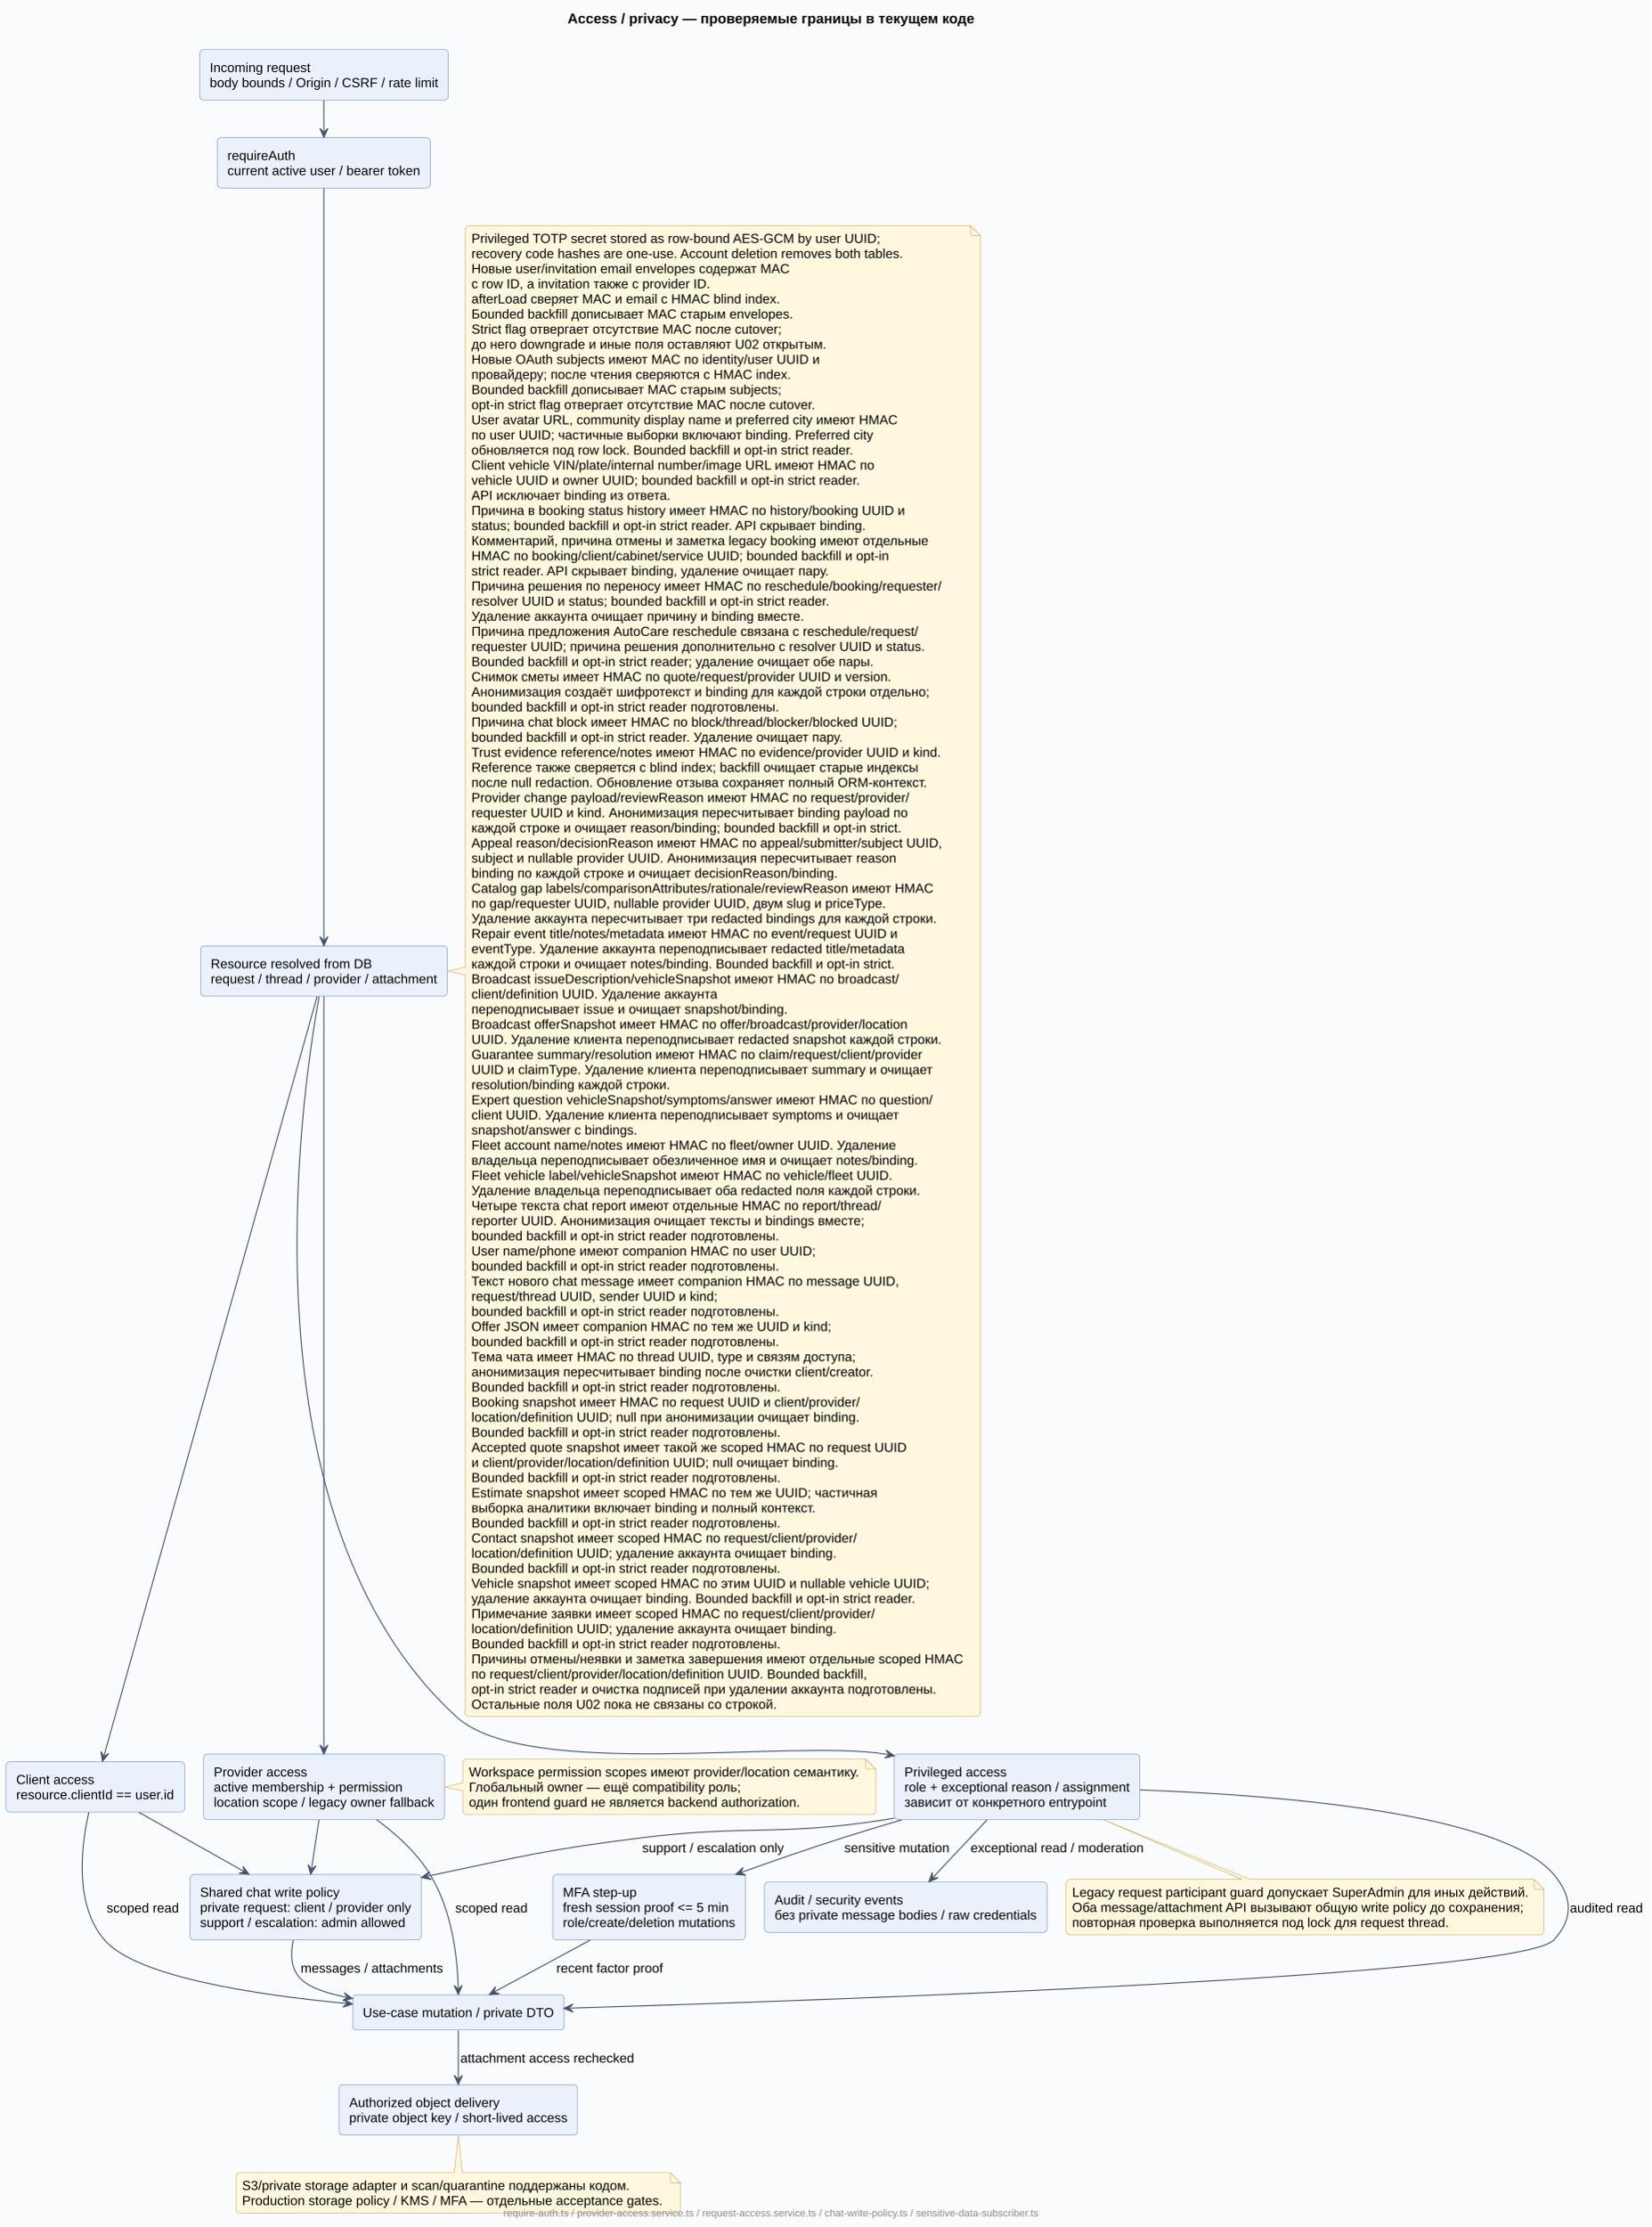
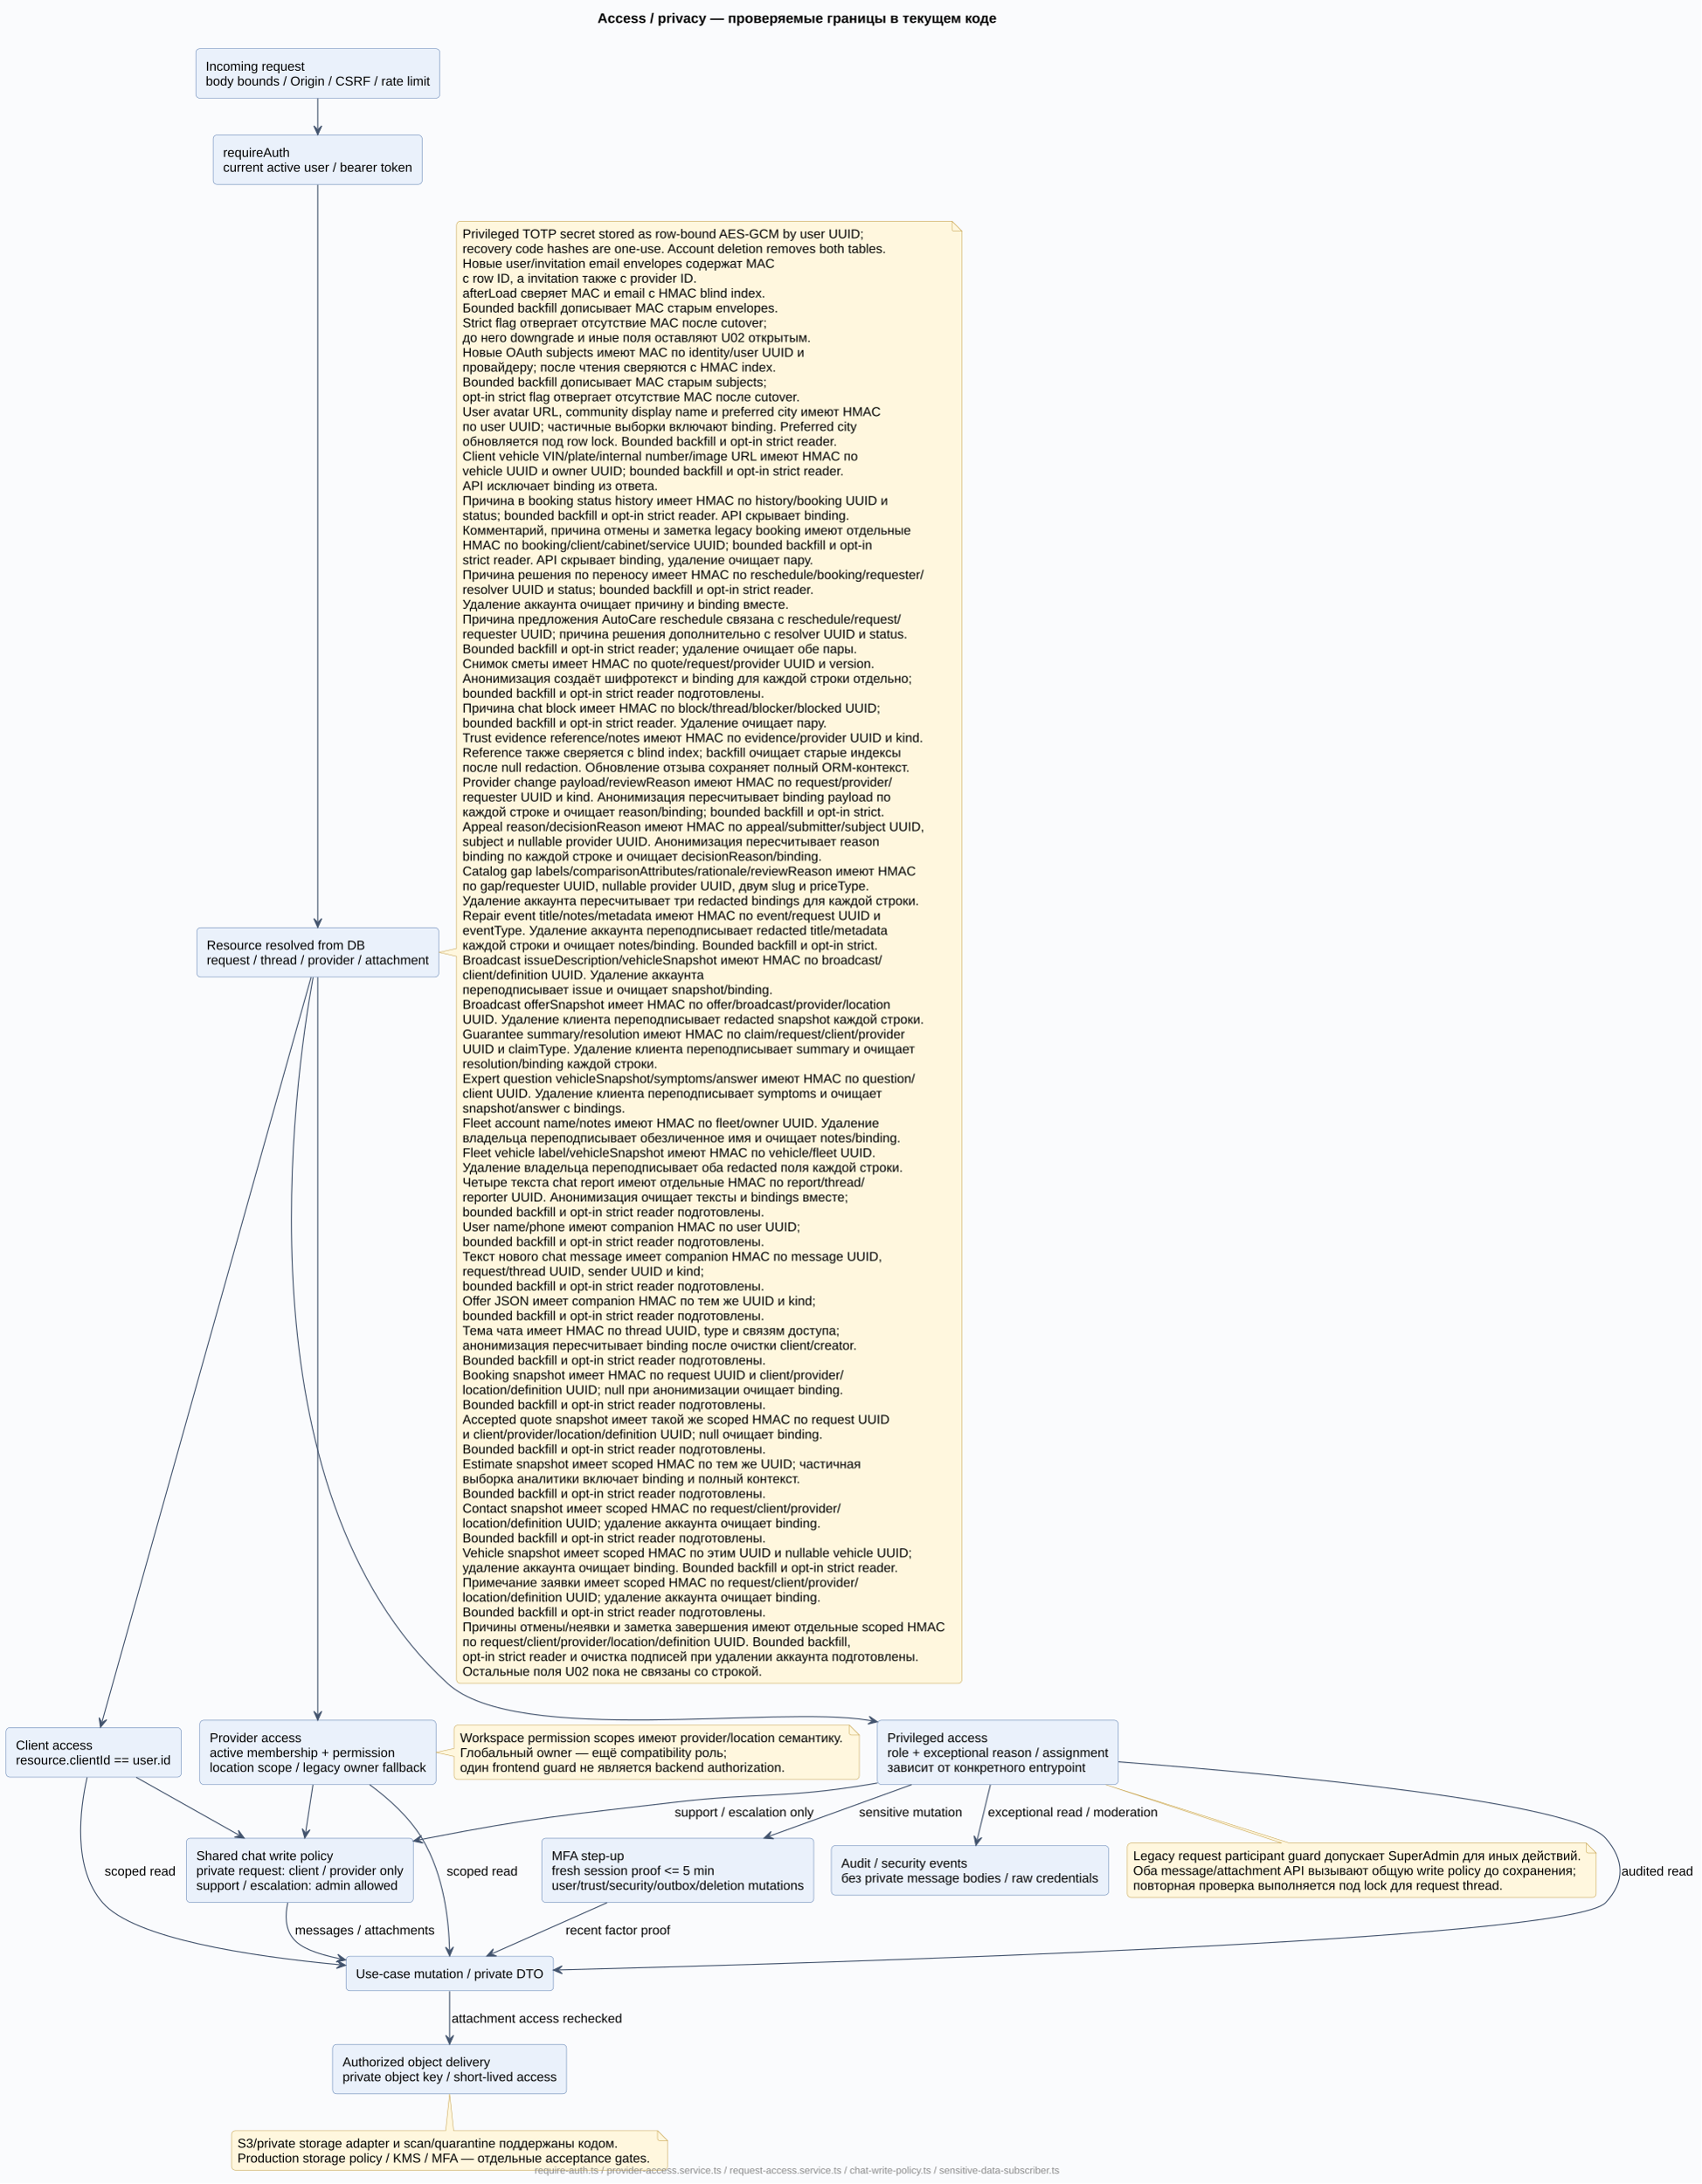
- <svg xmlns="http://www.w3.org/2000/svg" contentStyleType="text/css" data-diagram-type="DESCRIPTION" height="2202px" preserveAspectRatio="none" style="width:1634px;height:2202px;background:#FAFBFD;" version="1.1" viewBox="0 0 1634 2202" width="1634px" zoomAndPan="magnify">
+ <svg xmlns="http://www.w3.org/2000/svg" contentStyleType="text/css" data-diagram-type="DESCRIPTION" height="2202px" preserveAspectRatio="none" style="width:1716px;height:2202px;background:#FAFBFD;" version="1.1" viewBox="0 0 1716 2202" width="1716px" zoomAndPan="magnify">
  <defs />
  <g>
-     <rect fill="#FAFBFD" height="2202" style="stroke:none;stroke-width:1;" width="1634" x="0" y="0" />
+     <rect fill="#FAFBFD" height="2202" style="stroke:none;stroke-width:1;" width="1716" x="0" y="0" />
    <g class="title" data-source-line="2">
-       <text fill="#000000" font-family="Arial" font-size="14" font-weight="bold" lengthAdjust="spacing" textLength="403.662" x="561.669" y="23.132">Access / privacy — проверяемые границы в текущем коде</text>
+       <text fill="#000000" font-family="Arial" font-size="14" font-weight="bold" lengthAdjust="spacing" textLength="403.662" x="602.669" y="23.132">Access / privacy — проверяемые границы в текущем коде</text>
    </g>
    <g class="entity" data-qualified-name="Input" data-source-line="4" id="ent0002">
      <rect fill="#EAF1FB" height="49.898" rx="4" ry="4" style="stroke:#6585B5;stroke-width:0.5;" width="246.142" x="197.5" y="49.099" />
      <text fill="#000000" font-family="Arial" font-size="13" lengthAdjust="spacing" textLength="99.722" x="207.5" y="71.293">Incoming request</text>
      <text fill="#000000" font-family="Arial" font-size="13" lengthAdjust="spacing" textLength="226.142" x="207.5" y="86.241">body bounds / Origin / CSRF / rate limit</text>
    </g>
    <g class="entity" data-qualified-name="Auth" data-source-line="5" id="ent0003">
      <rect fill="#EAF1FB" height="49.898" rx="4" ry="4" style="stroke:#6585B5;stroke-width:0.5;" width="210.76" x="215" y="136.099" />
      <text fill="#000000" font-family="Arial" font-size="13" lengthAdjust="spacing" textLength="67.209" x="225" y="158.292">requireAuth</text>
      <text fill="#000000" font-family="Arial" font-size="13" lengthAdjust="spacing" textLength="190.76" x="225" y="173.241">current active user / bearer token</text>
    </g>
    <g class="entity" data-qualified-name="Resource" data-source-line="6" id="ent0004">
      <rect fill="#EAF1FB" height="49.898" rx="4" ry="4" style="stroke:#6585B5;stroke-width:0.5;" width="244.009" x="198.5" y="935.599" />
      <text fill="#000000" font-family="Arial" font-size="13" lengthAdjust="spacing" textLength="159.669" x="208.5" y="957.793">Resource resolved from DB</text>
      <text fill="#000000" font-family="Arial" font-size="13" lengthAdjust="spacing" textLength="224.009" x="208.5" y="972.741">request / thread / provider / attachment</text>
    </g>
    <g class="entity" data-qualified-name="Client" data-source-line="7" id="ent0005">
      <rect fill="#EAF1FB" height="49.898" rx="4" ry="4" style="stroke:#6585B5;stroke-width:0.5;" width="176.806" x="6" y="1742.599" />
      <text fill="#000000" font-family="Arial" font-size="13" lengthAdjust="spacing" textLength="77.308" x="16" y="1764.793">Client access</text>
      <text fill="#000000" font-family="Arial" font-size="13" lengthAdjust="spacing" textLength="156.806" x="16" y="1779.741">resource.clientId == user.id</text>
    </g>
    <g class="entity" data-qualified-name="Provider" data-source-line="8" id="ent0006">
      <rect fill="#EAF1FB" height="64.846" rx="4" ry="4" style="stroke:#6585B5;stroke-width:0.5;" width="238.232" x="201.5" y="1735.099" />
      <text fill="#000000" font-family="Arial" font-size="13" lengthAdjust="spacing" textLength="92.479" x="211.5" y="1757.293">Provider access</text>
      <text fill="#000000" font-family="Arial" font-size="13" lengthAdjust="spacing" textLength="186.767" x="211.5" y="1772.241">active membership + permission</text>
      <text fill="#000000" font-family="Arial" font-size="13" lengthAdjust="spacing" textLength="218.232" x="211.5" y="1787.19">location scope / legacy owner fallback</text>
    </g>
    <g class="entity" data-qualified-name="Admin" data-source-line="9" id="ent0007">
      <rect fill="#EAF1FB" height="64.846" rx="4" ry="4" style="stroke:#6585B5;stroke-width:0.5;" width="242.936" x="885" y="1735.099" />
      <text fill="#000000" font-family="Arial" font-size="13" lengthAdjust="spacing" textLength="101.156" x="895" y="1757.293">Privileged access</text>
      <text fill="#000000" font-family="Arial" font-size="13" lengthAdjust="spacing" textLength="222.936" x="895" y="1772.241">role + exceptional reason / assignment</text>
      <text fill="#000000" font-family="Arial" font-size="13" lengthAdjust="spacing" textLength="200.764" x="895" y="1787.19">зависит от конкретного entrypoint</text>
    </g>
    <g class="entity" data-qualified-name="StepUp" data-source-line="10" id="ent0008">
-       <rect fill="#EAF1FB" height="64.846" rx="4" ry="4" style="stroke:#6585B5;stroke-width:0.5;" width="190.542" x="547" y="1854.099" />
-       <text fill="#000000" font-family="Arial" font-size="13" lengthAdjust="spacing" textLength="74.414" x="557" y="1876.293">MFA step-up</text>
-       <text fill="#000000" font-family="Arial" font-size="13" lengthAdjust="spacing" textLength="164.03" x="557" y="1891.241">fresh session proof &lt;= 5 min</text>
-       <text fill="#000000" font-family="Arial" font-size="13" lengthAdjust="spacing" textLength="170.542" x="557" y="1906.19">role/create/deletion mutations</text>
+       <rect fill="#EAF1FB" height="64.846" rx="4" ry="4" style="stroke:#6585B5;stroke-width:0.5;" width="274.351" x="546.5" y="1854.099" />
+       <text fill="#000000" font-family="Arial" font-size="13" lengthAdjust="spacing" textLength="74.414" x="556.5" y="1876.293">MFA step-up</text>
+       <text fill="#000000" font-family="Arial" font-size="13" lengthAdjust="spacing" textLength="164.03" x="556.5" y="1891.241">fresh session proof &lt;= 5 min</text>
+       <text fill="#000000" font-family="Arial" font-size="13" lengthAdjust="spacing" textLength="254.351" x="556.5" y="1906.19">user/trust/security/outbox/deletion mutations</text>
    </g>
    <g class="entity" data-qualified-name="ChatWrite" data-source-line="11" id="ent0009">
      <rect fill="#EAF1FB" height="64.846" rx="4" ry="4" style="stroke:#6585B5;stroke-width:0.5;" width="228.825" x="188" y="1854.099" />
      <text fill="#000000" font-family="Arial" font-size="13" lengthAdjust="spacing" textLength="138.011" x="198" y="1876.293">Shared chat write policy</text>
      <text fill="#000000" font-family="Arial" font-size="13" lengthAdjust="spacing" textLength="208.825" x="198" y="1891.241">private request: client / provider only</text>
      <text fill="#000000" font-family="Arial" font-size="13" lengthAdjust="spacing" textLength="203.061" x="198" y="1906.19">support / escalation: admin allowed</text>
    </g>
    <g class="entity" data-qualified-name="Result" data-source-line="12" id="ent0010">
      <rect fill="#EAF1FB" height="34.949" rx="4" ry="4" style="stroke:#6585B5;stroke-width:0.5;" width="209.287" x="349" y="1973.099" />
      <text fill="#000000" font-family="Arial" font-size="13" lengthAdjust="spacing" textLength="189.287" x="359" y="1995.293">Use-case mutation / private DTO</text>
    </g>
    <g class="entity" data-qualified-name="Object" data-source-line="13" id="ent0011">
      <rect fill="#EAF1FB" height="49.898" rx="4" ry="4" style="stroke:#6585B5;stroke-width:0.5;" width="236.036" x="335.5" y="2062.099" />
      <text fill="#000000" font-family="Arial" font-size="13" lengthAdjust="spacing" textLength="148.859" x="345.5" y="2084.293">Authorized object delivery</text>
      <text fill="#000000" font-family="Arial" font-size="13" lengthAdjust="spacing" textLength="216.036" x="345.5" y="2099.241">private object key / short-lived access</text>
    </g>
    <g class="entity" data-qualified-name="Audit" data-source-line="14" id="ent0012">
-       <rect fill="#EAF1FB" height="49.898" rx="4" ry="4" style="stroke:#6585B5;stroke-width:0.5;" width="279.81" x="756.5" y="1861.599" />
-       <text fill="#000000" font-family="Arial" font-size="13" lengthAdjust="spacing" textLength="127.169" x="766.5" y="1883.793">Audit / security events</text>
-       <text fill="#000000" font-family="Arial" font-size="13" lengthAdjust="spacing" textLength="259.81" x="766.5" y="1898.741">без private message bodies / raw credentials</text>
+       <rect fill="#EAF1FB" height="49.898" rx="4" ry="4" style="stroke:#6585B5;stroke-width:0.5;" width="279.81" x="838.5" y="1861.599" />
+       <text fill="#000000" font-family="Arial" font-size="13" lengthAdjust="spacing" textLength="127.169" x="848.5" y="1883.793">Audit / security events</text>
+       <text fill="#000000" font-family="Arial" font-size="13" lengthAdjust="spacing" textLength="259.81" x="848.5" y="1898.741">без private message bodies / raw credentials</text>
    </g>
    <g class="entity" data-qualified-name="GMN29" data-source-line="32" id="ent0030">
      <path d="M458,1744.099 L458,1763.599 L439.732,1767.599 L458,1771.599 L458,1790.945 A4,4 0 0 0 462,1794.945 L862.734,1794.945 A4,4 0 0 0 866.734,1790.945 L866.734,1750.099 L856.734,1740.099 L462,1740.099 A4,4 0 0 0 458,1744.099" fill="#FFF7DE" style="stroke:#C8A552;stroke-width:0.5;" />
      <path d="M856.734,1740.099 L856.734,1748.099 A2,2 0 0 0 858.734,1750.099 L866.734,1750.099 L856.734,1740.099" fill="#FFF7DE" style="stroke:#C8A552;stroke-width:0.5;" />
      <text fill="#000000" font-family="Arial" font-size="13" lengthAdjust="spacing" textLength="387.734" x="464" y="1757.293">Workspace permission scopes имеют provider/location семантику.</text>
      <text fill="#000000" font-family="Arial" font-size="13" lengthAdjust="spacing" textLength="270.252" x="464" y="1772.241">Глобальный owner — ещё compatibility роль;</text>
      <text fill="#000000" font-family="Arial" font-size="13" lengthAdjust="spacing" textLength="328.783" x="464" y="1787.19">один frontend guard не является backend authorization.</text>
    </g>
    <g class="entity" data-qualified-name="GMN32" data-source-line="37" id="ent0033">
      <path d="M460.5,227.099 L460.5,956.599 L442.78,960.599 L460.5,964.599 L460.5,1694.074 A4,4 0 0 0 464.5,1698.074 L966.206,1698.074 A4,4 0 0 0 970.206,1694.074 L970.206,233.099 L960.206,223.099 L464.5,223.099 A4,4 0 0 0 460.5,227.099" fill="#FFF7DE" style="stroke:#C8A552;stroke-width:0.5;" />
      <path d="M960.206,223.099 L960.206,231.099 A2,2 0 0 0 962.206,233.099 L970.206,233.099 L960.206,223.099" fill="#FFF7DE" style="stroke:#C8A552;stroke-width:0.5;" />
      <text fill="#000000" font-family="Arial" font-size="13" lengthAdjust="spacing" textLength="406.022" x="466.5" y="240.292">Privileged TOTP secret stored as row-bound AES-GCM by user UUID;</text>
      <text fill="#000000" font-family="Arial" font-size="13" lengthAdjust="spacing" textLength="427.807" x="466.5" y="255.241">recovery code hashes are one-use. Account deletion removes both tables.</text>
      <text fill="#000000" font-family="Arial" font-size="13" lengthAdjust="spacing" textLength="315.244" x="466.5" y="270.19">Новые user/invitation email envelopes содержат MAC</text>
      <text fill="#000000" font-family="Arial" font-size="13" lengthAdjust="spacing" textLength="236.368" x="466.5" y="285.139">с row ID, а invitation также с provider ID.</text>
      <text fill="#000000" font-family="Arial" font-size="13" lengthAdjust="spacing" textLength="306.065" x="466.5" y="300.087">afterLoad сверяет MAC и email с HMAC blind index.</text>
      <text fill="#000000" font-family="Arial" font-size="13" lengthAdjust="spacing" textLength="318.951" x="466.5" y="315.036">Бounded backfill дописывает MAC старым envelopes.</text>
      <text fill="#000000" font-family="Arial" font-size="13" lengthAdjust="spacing" textLength="308.655" x="466.5" y="329.985">Strict flag отвергает отсутствие MAC после cutover;</text>
      <text fill="#000000" font-family="Arial" font-size="13" lengthAdjust="spacing" textLength="352.879" x="466.5" y="344.934">до него downgrade и иные поля оставляют U02 открытым.</text>
      <text fill="#000000" font-family="Arial" font-size="13" lengthAdjust="spacing" textLength="344.957" x="466.5" y="359.882">Новые OAuth subjects имеют MAC по identity/user UUID и</text>
      <text fill="#000000" font-family="Arial" font-size="13" lengthAdjust="spacing" textLength="317.364" x="466.5" y="374.831">провайдеру; после чтения сверяются с HMAC index.</text>
      <text fill="#000000" font-family="Arial" font-size="13" lengthAdjust="spacing" textLength="307.512" x="466.5" y="389.78">Bounded backfill дописывает MAC старым subjects;</text>
      <text fill="#000000" font-family="Arial" font-size="13" lengthAdjust="spacing" textLength="342.615" x="466.5" y="404.728">opt-in strict flag отвергает отсутствие MAC после cutover.</text>
      <text fill="#000000" font-family="Arial" font-size="13" lengthAdjust="spacing" textLength="422.068" x="466.5" y="419.677">User avatar URL, community display name и preferred city имеют HMAC</text>
      <text fill="#000000" font-family="Arial" font-size="13" lengthAdjust="spacing" textLength="398.055" x="466.5" y="434.626">по user UUID; частичные выборки включают binding. Preferred city</text>
      <text fill="#000000" font-family="Arial" font-size="13" lengthAdjust="spacing" textLength="379.577" x="466.5" y="449.575">обновляется под row lock. Bounded backfill и opt-in strict reader.</text>
      <text fill="#000000" font-family="Arial" font-size="13" lengthAdjust="spacing" textLength="399.49" x="466.5" y="464.523">Client vehicle VIN/plate/internal number/image URL имеют HMAC по</text>
      <text fill="#000000" font-family="Arial" font-size="13" lengthAdjust="spacing" textLength="385.176" x="466.5" y="479.472">vehicle UUID и owner UUID; bounded backfill и opt-in strict reader.</text>
      <text fill="#000000" font-family="Arial" font-size="13" lengthAdjust="spacing" textLength="198.637" x="466.5" y="494.421">API исключает binding из ответа.</text>
      <text fill="#000000" font-family="Arial" font-size="13" lengthAdjust="spacing" textLength="429.451" x="466.5" y="509.37">Причина в booking status history имеет HMAC по history/booking UUID и</text>
      <text fill="#000000" font-family="Arial" font-size="13" lengthAdjust="spacing" textLength="392.133" x="466.5" y="524.318">status; bounded backfill и opt-in strict reader. API скрывает binding.</text>
      <text fill="#000000" font-family="Arial" font-size="13" lengthAdjust="spacing" textLength="454.232" x="466.5" y="539.267">Комментарий, причина отмены и заметка legacy booking имеют отдельные</text>
      <text fill="#000000" font-family="Arial" font-size="13" lengthAdjust="spacing" textLength="413.163" x="466.5" y="554.216">HMAC по booking/client/cabinet/service UUID; bounded backfill и opt-in</text>
      <text fill="#000000" font-family="Arial" font-size="13" lengthAdjust="spacing" textLength="358.274" x="466.5" y="569.165">strict reader. API скрывает binding, удаление очищает пару.</text>
      <text fill="#000000" font-family="Arial" font-size="13" lengthAdjust="spacing" textLength="465.62" x="466.5" y="584.113">Причина решения по переносу имеет HMAC по reschedule/booking/requester/</text>
      <text fill="#000000" font-family="Arial" font-size="13" lengthAdjust="spacing" textLength="354.834" x="466.5" y="599.062">resolver UUID и status; bounded backfill и opt-in strict reader.</text>
      <text fill="#000000" font-family="Arial" font-size="13" lengthAdjust="spacing" textLength="331.106" x="466.5" y="614.011">Удаление аккаунта очищает причину и binding вместе.</text>
      <text fill="#000000" font-family="Arial" font-size="13" lengthAdjust="spacing" textLength="442.502" x="466.5" y="628.96">Причина предложения AutoCare reschedule связана с reschedule/request/</text>
      <text fill="#000000" font-family="Arial" font-size="13" lengthAdjust="spacing" textLength="449.522" x="466.5" y="643.908">requester UUID; причина решения дополнительно с resolver UUID и status.</text>
      <text fill="#000000" font-family="Arial" font-size="13" lengthAdjust="spacing" textLength="399.242" x="466.5" y="658.857">Bounded backfill и opt-in strict reader; удаление очищает обе пары.</text>
      <text fill="#000000" font-family="Arial" font-size="13" lengthAdjust="spacing" textLength="416.343" x="466.5" y="673.806">Снимок сметы имеет HMAC по quote/request/provider UUID и version.</text>
      <text fill="#000000" font-family="Arial" font-size="13" lengthAdjust="spacing" textLength="454.746" x="466.5" y="688.754">Анонимизация создаёт шифротекст и binding для каждой строки отдельно;</text>
      <text fill="#000000" font-family="Arial" font-size="13" lengthAdjust="spacing" textLength="305.684" x="466.5" y="703.703">bounded backfill и opt-in strict reader подготовлены.</text>
      <text fill="#000000" font-family="Arial" font-size="13" lengthAdjust="spacing" textLength="421.789" x="466.5" y="718.652">Причина chat block имеет HMAC по block/thread/blocker/blocked UUID;</text>
      <text fill="#000000" font-family="Arial" font-size="13" lengthAdjust="spacing" textLength="371.198" x="466.5" y="733.601">bounded backfill и opt-in strict reader. Удаление очищает пару.</text>
      <text fill="#000000" font-family="Arial" font-size="13" lengthAdjust="spacing" textLength="465.283" x="466.5" y="748.549">Trust evidence reference/notes имеют HMAC по evidence/provider UUID и kind.</text>
      <text fill="#000000" font-family="Arial" font-size="13" lengthAdjust="spacing" textLength="443.955" x="466.5" y="763.498">Reference также сверяется с blind index; backfill очищает старые индексы</text>
      <text fill="#000000" font-family="Arial" font-size="13" lengthAdjust="spacing" textLength="453.603" x="466.5" y="778.447">после null redaction. Обновление отзыва сохраняет полный ORM-контекст.</text>
      <text fill="#000000" font-family="Arial" font-size="13" lengthAdjust="spacing" textLength="433.481" x="466.5" y="793.395">Provider change payload/reviewReason имеют HMAC по request/provider/</text>
      <text fill="#000000" font-family="Arial" font-size="13" lengthAdjust="spacing" textLength="432.586" x="466.5" y="808.344">requester UUID и kind. Анонимизация пересчитывает binding payload по</text>
      <text fill="#000000" font-family="Arial" font-size="13" lengthAdjust="spacing" textLength="425.744" x="466.5" y="823.293">каждой строке и очищает reason/binding; bounded backfill и opt-in strict.</text>
      <text fill="#000000" font-family="Arial" font-size="13" lengthAdjust="spacing" textLength="465.994" x="466.5" y="838.242">Appeal reason/decisionReason имеют HMAC по appeal/submitter/subject UUID,</text>
      <text fill="#000000" font-family="Arial" font-size="13" lengthAdjust="spacing" textLength="421.192" x="466.5" y="853.19">subject и nullable provider UUID. Анонимизация пересчитывает reason</text>
      <text fill="#000000" font-family="Arial" font-size="13" lengthAdjust="spacing" textLength="362.68" x="466.5" y="868.139">binding по каждой строке и очищает decisionReason/binding.</text>
      <text fill="#000000" font-family="Arial" font-size="13" lengthAdjust="spacing" textLength="457.507" x="466.5" y="883.088">Catalog gap labels/comparisonAttributes/rationale/reviewReason имеют HMAC</text>
      <text fill="#000000" font-family="Arial" font-size="13" lengthAdjust="spacing" textLength="411.284" x="466.5" y="898.037">по gap/requester UUID, nullable provider UUID, двум slug и priceType.</text>
      <text fill="#000000" font-family="Arial" font-size="13" lengthAdjust="spacing" textLength="461.875" x="466.5" y="912.985">Удаление аккаунта пересчитывает три redacted bindings для каждой строки.</text>
      <text fill="#000000" font-family="Arial" font-size="13" lengthAdjust="spacing" textLength="421.941" x="466.5" y="927.934">Repair event title/notes/metadata имеют HMAC по event/request UUID и</text>
      <text fill="#000000" font-family="Arial" font-size="13" lengthAdjust="spacing" textLength="431.317" x="466.5" y="942.883">eventType. Удаление аккаунта переподписывает redacted title/metadata</text>
      <text fill="#000000" font-family="Arial" font-size="13" lengthAdjust="spacing" textLength="419.269" x="466.5" y="957.832">каждой строки и очищает notes/binding. Bounded backfill и opt-in strict.</text>
      <text fill="#000000" font-family="Arial" font-size="13" lengthAdjust="spacing" textLength="423.357" x="466.5" y="972.78">Broadcast issueDescription/vehicleSnapshot имеют HMAC по broadcast/</text>
      <text fill="#000000" font-family="Arial" font-size="13" lengthAdjust="spacing" textLength="244.48" x="466.5" y="987.729">client/definition UUID. Удаление аккаунта</text>
      <text fill="#000000" font-family="Arial" font-size="13" lengthAdjust="spacing" textLength="314.393" x="466.5" y="1002.678">переподписывает issue и очищает snapshot/binding.</text>
      <text fill="#000000" font-family="Arial" font-size="13" lengthAdjust="spacing" textLength="432.409" x="466.5" y="1017.626">Broadcast offerSnapshot имеет HMAC по offer/broadcast/provider/location</text>
      <text fill="#000000" font-family="Arial" font-size="13" lengthAdjust="spacing" textLength="466.927" x="466.5" y="1032.575">UUID. Удаление клиента переподписывает redacted snapshot каждой строки.</text>
      <text fill="#000000" font-family="Arial" font-size="13" lengthAdjust="spacing" textLength="446.443" x="466.5" y="1047.524">Guarantee summary/resolution имеют HMAC по claim/request/client/provider</text>
      <text fill="#000000" font-family="Arial" font-size="13" lengthAdjust="spacing" textLength="459.602" x="466.5" y="1062.473">UUID и claimType. Удаление клиента переподписывает summary и очищает</text>
      <text fill="#000000" font-family="Arial" font-size="13" lengthAdjust="spacing" textLength="196.295" x="466.5" y="1077.421">resolution/binding каждой строки.</text>
      <text fill="#000000" font-family="Arial" font-size="13" lengthAdjust="spacing" textLength="456.593" x="466.5" y="1092.37">Expert question vehicleSnapshot/symptoms/answer имеют HMAC по question/</text>
      <text fill="#000000" font-family="Arial" font-size="13" lengthAdjust="spacing" textLength="425.623" x="466.5" y="1107.319">client UUID. Удаление клиента переподписывает symptoms и очищает</text>
      <text fill="#000000" font-family="Arial" font-size="13" lengthAdjust="spacing" textLength="164.042" x="466.5" y="1122.268">snapshot/answer с bindings.</text>
      <text fill="#000000" font-family="Arial" font-size="13" lengthAdjust="spacing" textLength="421.478" x="466.5" y="1137.216">Fleet account name/notes имеют HMAC по fleet/owner UUID. Удаление</text>
      <text fill="#000000" font-family="Arial" font-size="13" lengthAdjust="spacing" textLength="444.653" x="466.5" y="1152.165">владельца переподписывает обезличенное имя и очищает notes/binding.</text>
      <text fill="#000000" font-family="Arial" font-size="13" lengthAdjust="spacing" textLength="416.844" x="466.5" y="1167.114">Fleet vehicle label/vehicleSnapshot имеют HMAC по vehicle/fleet UUID.</text>
      <text fill="#000000" font-family="Arial" font-size="13" lengthAdjust="spacing" textLength="447.021" x="466.5" y="1182.062">Удаление владельца переподписывает оба redacted поля каждой строки.</text>
      <text fill="#000000" font-family="Arial" font-size="13" lengthAdjust="spacing" textLength="407.469" x="466.5" y="1197.011">Четыре текста chat report имеют отдельные HMAC по report/thread/</text>
      <text fill="#000000" font-family="Arial" font-size="13" lengthAdjust="spacing" textLength="389.949" x="466.5" y="1211.96">reporter UUID. Анонимизация очищает тексты и bindings вместе;</text>
      <text fill="#000000" font-family="Arial" font-size="13" lengthAdjust="spacing" textLength="305.684" x="466.5" y="1226.909">bounded backfill и opt-in strict reader подготовлены.</text>
      <text fill="#000000" font-family="Arial" font-size="13" lengthAdjust="spacing" textLength="340.964" x="466.5" y="1241.857">User name/phone имеют companion HMAC по user UUID;</text>
      <text fill="#000000" font-family="Arial" font-size="13" lengthAdjust="spacing" textLength="305.684" x="466.5" y="1256.806">bounded backfill и opt-in strict reader подготовлены.</text>
      <text fill="#000000" font-family="Arial" font-size="13" lengthAdjust="spacing" textLength="424.55" x="466.5" y="1271.755">Текст нового chat message имеет companion HMAC по message UUID,</text>
      <text fill="#000000" font-family="Arial" font-size="13" lengthAdjust="spacing" textLength="243.528" x="466.5" y="1286.704">request/thread UUID, sender UUID и kind;</text>
      <text fill="#000000" font-family="Arial" font-size="13" lengthAdjust="spacing" textLength="305.684" x="466.5" y="1301.652">bounded backfill и opt-in strict reader подготовлены.</text>
      <text fill="#000000" font-family="Arial" font-size="13" lengthAdjust="spacing" textLength="356.986" x="466.5" y="1316.601">Offer JSON имеет companion HMAC по тем же UUID и kind;</text>
      <text fill="#000000" font-family="Arial" font-size="13" lengthAdjust="spacing" textLength="305.684" x="466.5" y="1331.55">bounded backfill и opt-in strict reader подготовлены.</text>
      <text fill="#000000" font-family="Arial" font-size="13" lengthAdjust="spacing" textLength="381.919" x="466.5" y="1346.498">Тема чата имеет HMAC по thread UUID, type и связям доступа;</text>
      <text fill="#000000" font-family="Arial" font-size="13" lengthAdjust="spacing" textLength="399.369" x="466.5" y="1361.447">анонимизация пересчитывает binding после очистки client/creator.</text>
      <text fill="#000000" font-family="Arial" font-size="13" lengthAdjust="spacing" textLength="307.125" x="466.5" y="1376.396">Bounded backfill и opt-in strict reader подготовлены.</text>
      <text fill="#000000" font-family="Arial" font-size="13" lengthAdjust="spacing" textLength="384.731" x="466.5" y="1391.345">Booking snapshot имеет HMAC по request UUID и client/provider/</text>
      <text fill="#000000" font-family="Arial" font-size="13" lengthAdjust="spacing" textLength="384.636" x="466.5" y="1406.293">location/definition UUID; null при анонимизации очищает binding.</text>
      <text fill="#000000" font-family="Arial" font-size="13" lengthAdjust="spacing" textLength="307.125" x="466.5" y="1421.242">Bounded backfill и opt-in strict reader подготовлены.</text>
      <text fill="#000000" font-family="Arial" font-size="13" lengthAdjust="spacing" textLength="431.12" x="466.5" y="1436.191">Accepted quote snapshot имеет такой же scoped HMAC по request UUID</text>
      <text fill="#000000" font-family="Arial" font-size="13" lengthAdjust="spacing" textLength="363.854" x="466.5" y="1451.14">и client/provider/location/definition UUID; null очищает binding.</text>
      <text fill="#000000" font-family="Arial" font-size="13" lengthAdjust="spacing" textLength="307.125" x="466.5" y="1466.088">Bounded backfill и opt-in strict reader подготовлены.</text>
      <text fill="#000000" font-family="Arial" font-size="13" lengthAdjust="spacing" textLength="402.295" x="466.5" y="1481.037">Estimate snapshot имеет scoped HMAC по тем же UUID; частичная</text>
      <text fill="#000000" font-family="Arial" font-size="13" lengthAdjust="spacing" textLength="342.373" x="466.5" y="1495.986">выборка аналитики включает binding и полный контекст.</text>
      <text fill="#000000" font-family="Arial" font-size="13" lengthAdjust="spacing" textLength="307.125" x="466.5" y="1510.935">Bounded backfill и opt-in strict reader подготовлены.</text>
      <text fill="#000000" font-family="Arial" font-size="13" lengthAdjust="spacing" textLength="381.824" x="466.5" y="1525.883">Contact snapshot имеет scoped HMAC по request/client/provider/</text>
      <text fill="#000000" font-family="Arial" font-size="13" lengthAdjust="spacing" textLength="362.318" x="466.5" y="1540.832">location/definition UUID; удаление аккаунта очищает binding.</text>
      <text fill="#000000" font-family="Arial" font-size="13" lengthAdjust="spacing" textLength="307.125" x="466.5" y="1555.781">Bounded backfill и opt-in strict reader подготовлены.</text>
      <text fill="#000000" font-family="Arial" font-size="13" lengthAdjust="spacing" textLength="454.702" x="466.5" y="1570.729">Vehicle snapshot имеет scoped HMAC по этим UUID и nullable vehicle UUID;</text>
      <text fill="#000000" font-family="Arial" font-size="13" lengthAdjust="spacing" textLength="441.118" x="466.5" y="1585.678">удаление аккаунта очищает binding. Bounded backfill и opt-in strict reader.</text>
      <text fill="#000000" font-family="Arial" font-size="13" lengthAdjust="spacing" textLength="400.023" x="466.5" y="1600.627">Примечание заявки имеет scoped HMAC по request/client/provider/</text>
      <text fill="#000000" font-family="Arial" font-size="13" lengthAdjust="spacing" textLength="362.318" x="466.5" y="1615.576">location/definition UUID; удаление аккаунта очищает binding.</text>
      <text fill="#000000" font-family="Arial" font-size="13" lengthAdjust="spacing" textLength="307.125" x="466.5" y="1630.524">Bounded backfill и opt-in strict reader подготовлены.</text>
      <text fill="#000000" font-family="Arial" font-size="13" lengthAdjust="spacing" textLength="488.706" x="466.5" y="1645.473">Причины отмены/неявки и заметка завершения имеют отдельные scoped HMAC</text>
      <text fill="#000000" font-family="Arial" font-size="13" lengthAdjust="spacing" textLength="391.473" x="466.5" y="1660.422">по request/client/provider/location/definition UUID. Bounded backfill,</text>
      <text fill="#000000" font-family="Arial" font-size="13" lengthAdjust="spacing" textLength="462.021" x="466.5" y="1675.371">opt-in strict reader и очистка подписей при удалении аккаунта подготовлены.</text>
      <text fill="#000000" font-family="Arial" font-size="13" lengthAdjust="spacing" textLength="302.123" x="466.5" y="1690.319">Остальные поля U02 пока не связаны со строкой.</text>
    </g>
    <g class="entity" data-qualified-name="GMN35" data-source-line="137" id="ent0036">
-       <path d="M1055,1863.099 L1055,1909.945 A4,4 0 0 0 1059,1913.945 L1523.966,1913.945 A4,4 0 0 0 1527.966,1909.945 L1527.966,1869.099 L1517.966,1859.099 L1236.936,1859.099 L1092.015,1800.181 L1228.936,1859.099 L1059,1859.099 A4,4 0 0 0 1055,1863.099" fill="#FFF7DE" style="stroke:#C8A552;stroke-width:0.5;" />
-       <path d="M1517.966,1859.099 L1517.966,1867.099 A2,2 0 0 0 1519.966,1869.099 L1527.966,1869.099 L1517.966,1859.099" fill="#FFF7DE" style="stroke:#C8A552;stroke-width:0.5;" />
-       <text fill="#000000" font-family="Arial" font-size="13" lengthAdjust="spacing" textLength="451.966" x="1061" y="1876.293">Legacy request participant guard допускает SuperAdmin для иных действий.</text>
-       <text fill="#000000" font-family="Arial" font-size="13" lengthAdjust="spacing" textLength="448.018" x="1061" y="1891.241">Оба message/attachment API вызывают общую write policy до сохранения;</text>
-       <text fill="#000000" font-family="Arial" font-size="13" lengthAdjust="spacing" textLength="374.169" x="1061" y="1906.19">повторная проверка выполняется под lock для request thread.</text>
+       <path d="M1137,1863.099 L1137,1909.945 A4,4 0 0 0 1141,1913.945 L1605.966,1913.945 A4,4 0 0 0 1609.966,1909.945 L1609.966,1869.099 L1599.966,1859.099 L1300.792,1859.099 L1115.377,1800.231 L1292.792,1859.099 L1141,1859.099 A4,4 0 0 0 1137,1863.099" fill="#FFF7DE" style="stroke:#C8A552;stroke-width:0.5;" />
+       <path d="M1599.966,1859.099 L1599.966,1867.099 A2,2 0 0 0 1601.966,1869.099 L1609.966,1869.099 L1599.966,1859.099" fill="#FFF7DE" style="stroke:#C8A552;stroke-width:0.5;" />
+       <text fill="#000000" font-family="Arial" font-size="13" lengthAdjust="spacing" textLength="451.966" x="1143" y="1876.293">Legacy request participant guard допускает SuperAdmin для иных действий.</text>
+       <text fill="#000000" font-family="Arial" font-size="13" lengthAdjust="spacing" textLength="448.018" x="1143" y="1891.241">Оба message/attachment API вызывают общую write policy до сохранения;</text>
+       <text fill="#000000" font-family="Arial" font-size="13" lengthAdjust="spacing" textLength="374.169" x="1143" y="1906.19">повторная проверка выполняется под lock для request thread.</text>
    </g>
    <g class="entity" data-qualified-name="GMN38" data-source-line="142" id="ent0039">
      <path d="M233.5,2153.099 L233.5,2184.996 A4,4 0 0 0 237.5,2188.996 L669.217,2188.996 A4,4 0 0 0 673.217,2184.996 L673.217,2159.099 L663.217,2149.099 L457.5,2149.099 L453.5,2112.101 L449.5,2149.099 L237.5,2149.099 A4,4 0 0 0 233.5,2153.099" fill="#FFF7DE" style="stroke:#C8A552;stroke-width:0.5;" />
      <path d="M663.217,2149.099 L663.217,2157.099 A2,2 0 0 0 665.217,2159.099 L673.217,2159.099 L663.217,2149.099" fill="#FFF7DE" style="stroke:#C8A552;stroke-width:0.5;" />
      <text fill="#000000" font-family="Arial" font-size="13" lengthAdjust="spacing" textLength="384.059" x="239.5" y="2166.293">S3/private storage adapter и scan/quarantine поддержаны кодом.</text>
      <text fill="#000000" font-family="Arial" font-size="13" lengthAdjust="spacing" textLength="418.717" x="239.5" y="2181.241">Production storage policy / KMS / MFA — отдельные acceptance gates.</text>
    </g>
    <g class="link" data-entity-1="ent0002" data-entity-2="ent0003" data-link-type="dependency" id="lnk13">
      <polygon fill="#42536D" points="320.5,135.908,324.5,126.908,320.5,130.908,316.5,126.908,320.5,135.908" style="stroke:#42536D;stroke-width:1;" />
      <path d="M320.5,99.229 C320.5,110.714 320.5,118.415 320.5,129.908" fill="none" style="stroke:#42536D;stroke-width:1;" />
    </g>
    <g class="link" data-entity-1="ent0003" data-entity-2="ent0004" data-link-type="dependency" id="lnk14">
      <polygon fill="#42536D" points="320.5,935.485,324.5,926.485,320.5,930.485,316.5,926.485,320.5,935.485" style="stroke:#42536D;stroke-width:1;" />
      <path d="M320.5,186.402 C320.5,304.524 320.5,811.787 320.5,929.485" fill="none" style="stroke:#42536D;stroke-width:1;" />
    </g>
    <g class="link" data-entity-1="ent0004" data-entity-2="ent0005" data-link-type="dependency" id="lnk15">
      <polygon fill="#42536D" points="101.348,1742.207,107.632,1734.624,102.699,1737.393,99.929,1732.461,101.348,1742.207" style="stroke:#42536D;stroke-width:1;" />
      <path d="M313.736,985.691 C280.503,1104.067 136.392,1617.381 102.969,1736.431" fill="none" style="stroke:#42536D;stroke-width:1;" />
    </g>
    <g class="link" data-entity-1="ent0004" data-entity-2="ent0006" data-link-type="dependency" id="lnk16">
      <polygon fill="#42536D" points="320.5,1735.08,324.5,1726.08,320.5,1730.08,316.5,1726.08,320.5,1735.08" style="stroke:#42536D;stroke-width:1;" />
      <path d="M320.5,985.691 C320.5,1101.844 320.5,1597.798 320.5,1729.08" fill="none" style="stroke:#42536D;stroke-width:1;" />
    </g>
    <g class="link" data-entity-1="ent0004" data-entity-2="ent0007" data-link-type="dependency" id="lnk17">
      <polygon fill="#42536D" points="884.944,1736.719,876.794,1731.19,880.023,1735.834,875.379,1739.064,884.944,1736.719" style="stroke:#42536D;stroke-width:1;" />
      <path d="M315.753,985.763 C296.871,1089.77 238.046,1502.841 451.5,1698.099 C521.287,1761.936 782.151,1719.889 875.5,1735.099 C878.617,1735.606 875.864,1735.087 879.039,1735.658" fill="none" style="stroke:#42536D;stroke-width:1;" />
    </g>
    <g class="link" data-entity-1="ent0005" data-entity-2="ent0010" data-link-type="dependency" id="lnk18">
      <polygon fill="#42536D" points="348.652,1982.346,340.072,1977.511,343.675,1981.872,339.313,1985.475,348.652,1982.346" style="stroke:#42536D;stroke-width:1;" />
      <path d="M87.856,1792.763 C80.432,1825.578 73.094,1884.142 103.5,1919.099 C135.128,1955.461 251.496,1973.092 342.679,1981.777" fill="none" style="stroke:#42536D;stroke-width:1;" />
      <text fill="#000000" font-family="Arial" font-size="13" lengthAdjust="spacing" textLength="71.551" x="105.5" y="1891.793">scoped read</text>
    </g>
    <g class="link" data-entity-1="ent0006" data-entity-2="ent0010" data-link-type="dependency" id="lnk19">
      <polygon fill="#42536D" points="453.555,1972.878,457.34,1963.786,453.436,1967.88,449.342,1963.976,453.555,1972.878" style="stroke:#42536D;stroke-width:1;" />
      <path d="M372.811,1800.122 C392.154,1814.305 412.508,1832.697 425.5,1854.099 C448.561,1892.086 452.771,1939.934 453.412,1966.88" fill="none" style="stroke:#42536D;stroke-width:1;" />
      <text fill="#000000" font-family="Arial" font-size="13" lengthAdjust="spacing" textLength="71.551" x="450.5" y="1891.793">scoped read</text>
    </g>
    <g class="link" data-entity-1="ent0007" data-entity-2="ent0010" data-link-type="dependency" id="lnk20">
-       <polygon fill="#42536D" points="558.084,1986.622,567.201,1990.347,563.082,1986.47,566.958,1982.35,558.084,1986.622" style="stroke:#42536D;stroke-width:1;" />
-       <path d="M1128.28,1770.596 C1268.44,1775.775 1485.994,1793.636 1537.5,1854.099 C1556.234,1876.09 1557.254,1898.019 1537.5,1919.099 C1504.314,1954.513 829.439,1978.38 564.081,1986.439" fill="none" style="stroke:#42536D;stroke-width:1;" />
-       <text fill="#000000" font-family="Arial" font-size="13" lengthAdjust="spacing" textLength="72.281" x="1553.5" y="1891.793">audited read</text>
+       <polygon fill="#42536D" points="558.048,1987.122,567.147,1990.892,563.047,1986.995,566.943,1982.895,558.048,1987.122" style="stroke:#42536D;stroke-width:1;" />
+       <path d="M1128.109,1777.086 C1297.595,1790.171 1587.758,1817.622 1619.5,1854.099 C1638.464,1875.891 1639.302,1898.064 1619.5,1919.099 C1583.391,1957.457 843.549,1979.843 564.046,1986.97" fill="none" style="stroke:#42536D;stroke-width:1;" />
+       <text fill="#000000" font-family="Arial" font-size="13" lengthAdjust="spacing" textLength="72.281" x="1635.5" y="1891.793">audited read</text>
    </g>
    <g class="link" data-entity-1="ent0007" data-entity-2="ent0008" data-link-type="dependency" id="lnk21">
-       <polygon fill="#42536D" points="728.17,1854.069,737.992,1854.802,732.878,1852.384,735.296,1847.27,728.17,1854.069" style="stroke:#42536D;stroke-width:1;" />
-       <path d="M892.207,1800.233 C872.563,1805.975 852.397,1812.062 833.5,1818.099 C798.826,1829.175 766.618,1840.306 733.819,1852.047" fill="none" style="stroke:#42536D;stroke-width:1;" />
-       <text fill="#000000" font-family="Arial" font-size="13" lengthAdjust="spacing" textLength="104.051" x="835.5" y="1832.293">sensitive mutation</text>
+       <polygon fill="#42536D" points="770.638,1854.035,780.463,1854.73,775.339,1852.332,777.738,1847.209,770.638,1854.035" style="stroke:#42536D;stroke-width:1;" />
+       <path d="M919.517,1800.106 C873.365,1816.824 822.455,1835.265 776.28,1851.991" fill="none" style="stroke:#42536D;stroke-width:1;" />
+       <text fill="#000000" font-family="Arial" font-size="13" lengthAdjust="spacing" textLength="104.051" x="866.5" y="1832.293">sensitive mutation</text>
    </g>
    <g class="link" data-entity-1="ent0008" data-entity-2="ent0010" data-link-type="dependency" id="lnk22">
-       <polygon fill="#42536D" points="484.293,1972.98,494.113,1972.226,488.693,1970.605,490.314,1965.186,484.293,1972.98" style="stroke:#42536D;stroke-width:1;" />
-       <path d="M583.994,1919.174 C551.036,1936.96 516.492,1955.603 489.574,1970.13" fill="none" style="stroke:#42536D;stroke-width:1;" />
-       <text fill="#000000" font-family="Arial" font-size="13" lengthAdjust="spacing" textLength="105.498" x="550.5" y="1951.293">recent factor proof</text>
+       <polygon fill="#42536D" points="490.973,1972.98,500.822,1972.988,495.544,1970.953,497.579,1965.675,490.973,1972.98" style="stroke:#42536D;stroke-width:1;" />
+       <path d="M612.302,1919.174 C572.195,1936.96 529.216,1956.02 496.458,1970.548" fill="none" style="stroke:#42536D;stroke-width:1;" />
+       <text fill="#000000" font-family="Arial" font-size="13" lengthAdjust="spacing" textLength="105.498" x="570.5" y="1951.293">recent factor proof</text>
    </g>
    <g class="link" data-entity-1="ent0005" data-entity-2="ent0009" data-link-type="dependency" id="lnk23">
      <polygon fill="#42536D" points="246.279,1853.974,240.396,1846.076,241.921,1851.523,236.474,1853.048,246.279,1853.974" style="stroke:#42536D;stroke-width:1;" />
      <path d="M137.345,1792.699 C168.861,1810.426 206.766,1831.748 241.05,1851.033" fill="none" style="stroke:#42536D;stroke-width:1;" />
    </g>
    <g class="link" data-entity-1="ent0006" data-entity-2="ent0009" data-link-type="dependency" id="lnk24">
      <polygon fill="#42536D" points="307.375,1853.911,312.697,1845.624,308.135,1848.97,304.79,1844.408,307.375,1853.911" style="stroke:#42536D;stroke-width:1;" />
      <path d="M315.629,1800.261 C313.068,1816.909 310.849,1831.329 308.287,1847.981" fill="none" style="stroke:#42536D;stroke-width:1;" />
    </g>
    <g class="link" data-entity-1="ent0007" data-entity-2="ent0009" data-link-type="dependency" id="lnk25">
-       <polygon fill="#42536D" points="417.063,1857.226,426.716,1859.182,421.944,1856.143,424.983,1851.372,417.063,1857.226" style="stroke:#42536D;stroke-width:1;" />
-       <path d="M884.953,1798.532 C881.775,1799.087 878.62,1799.611 875.5,1800.099 C768.942,1816.761 740.507,1804.62 633.5,1818.099 C543.023,1829.496 520.728,1835.273 431.5,1854.099 C426.763,1855.098 427.793,1854.846 422.921,1855.927" fill="none" style="stroke:#42536D;stroke-width:1;" />
-       <text fill="#000000" font-family="Arial" font-size="13" lengthAdjust="spacing" textLength="140.194" x="635.5" y="1832.293">support / escalation only</text>
+       <polygon fill="#42536D" points="417.025,1857.037,426.656,1859.095,421.917,1856.006,425.006,1851.267,417.025,1857.037" style="stroke:#42536D;stroke-width:1;" />
+       <path d="M884.942,1798.461 C881.767,1799.037 878.616,1799.584 875.5,1800.099 C788.753,1814.414 765.81,1807.755 678.5,1818.099 C568.333,1831.15 540.397,1832.917 431.5,1854.099 C426.748,1855.023 427.778,1854.771 422.896,1855.799" fill="none" style="stroke:#42536D;stroke-width:1;" />
+       <text fill="#000000" font-family="Arial" font-size="13" lengthAdjust="spacing" textLength="140.194" x="680.5" y="1832.293">support / escalation only</text>
    </g>
    <g class="link" data-entity-1="ent0009" data-entity-2="ent0010" data-link-type="dependency" id="lnk26">
      <polygon fill="#42536D" points="348.684,1976.958,340.708,1971.181,343.793,1975.922,339.051,1979.007,348.684,1976.958" style="stroke:#42536D;stroke-width:1;" />
      <path d="M290.185,1919.257 C287.519,1931.626 287.52,1945.188 295.5,1955.099 C303.248,1964.721 318.469,1970.562 342.815,1975.715" fill="none" style="stroke:#42536D;stroke-width:1;" />
      <text fill="#000000" font-family="Arial" font-size="13" lengthAdjust="spacing" textLength="140.899" x="297.5" y="1951.293">messages / attachments</text>
    </g>
    <g class="link" data-entity-1="ent0010" data-entity-2="ent0011" data-link-type="dependency" id="lnk27">
      <polygon fill="#42536D" points="453.5,2061.893,457.5,2052.893,453.5,2056.893,449.5,2052.893,453.5,2061.893" style="stroke:#42536D;stroke-width:1;" />
      <path d="M453.5,2008.493 C453.5,2023.358 453.5,2039.174 453.5,2055.893" fill="none" style="stroke:#42536D;stroke-width:1;" />
      <text fill="#000000" font-family="Arial" font-size="13" lengthAdjust="spacing" textLength="171.977" x="455.5" y="2040.293">attachment access rechecked</text>
    </g>
    <g class="link" data-entity-1="ent0007" data-entity-2="ent0012" data-link-type="dependency" id="lnk28">
-       <polygon fill="#42536D" points="919.311,1861.336,928.39,1857.519,922.736,1857.693,922.561,1852.039,919.311,1861.336" style="stroke:#42536D;stroke-width:1;" />
-       <path d="M976.732,1800.261 C958.662,1819.48 940.063,1839.264 923.421,1856.965" fill="none" style="stroke:#42536D;stroke-width:1;" />
-       <text fill="#000000" font-family="Arial" font-size="13" lengthAdjust="spacing" textLength="171.273" x="960.5" y="1832.293">exceptional read / moderation</text>
+       <polygon fill="#42536D" points="984.306,1861.336,990.291,1853.514,985.47,1856.474,982.511,1851.652,984.306,1861.336" style="stroke:#42536D;stroke-width:1;" />
+       <path d="M998.923,1800.261 C994.323,1819.48 989.939,1837.8 985.703,1855.501" fill="none" style="stroke:#42536D;stroke-width:1;" />
+       <text fill="#000000" font-family="Arial" font-size="13" lengthAdjust="spacing" textLength="171.273" x="996.5" y="1832.293">exceptional read / moderation</text>
    </g>
    <g class="footer" data-source-line="145">
-       <text fill="#888888" font-family="Arial" font-size="10" lengthAdjust="spacing" textLength="530.737" x="498.131" y="2192.479">require-auth.ts / provider-access.service.ts / request-access.service.ts / chat-write-policy.ts / sensitive-data-subscriber.ts</text>
+       <text fill="#888888" font-family="Arial" font-size="10" lengthAdjust="spacing" textLength="530.737" x="539.131" y="2192.479">require-auth.ts / provider-access.service.ts / request-access.service.ts / chat-write-policy.ts / sensitive-data-subscriber.ts</text>
    </g>
  </g>
</svg>
